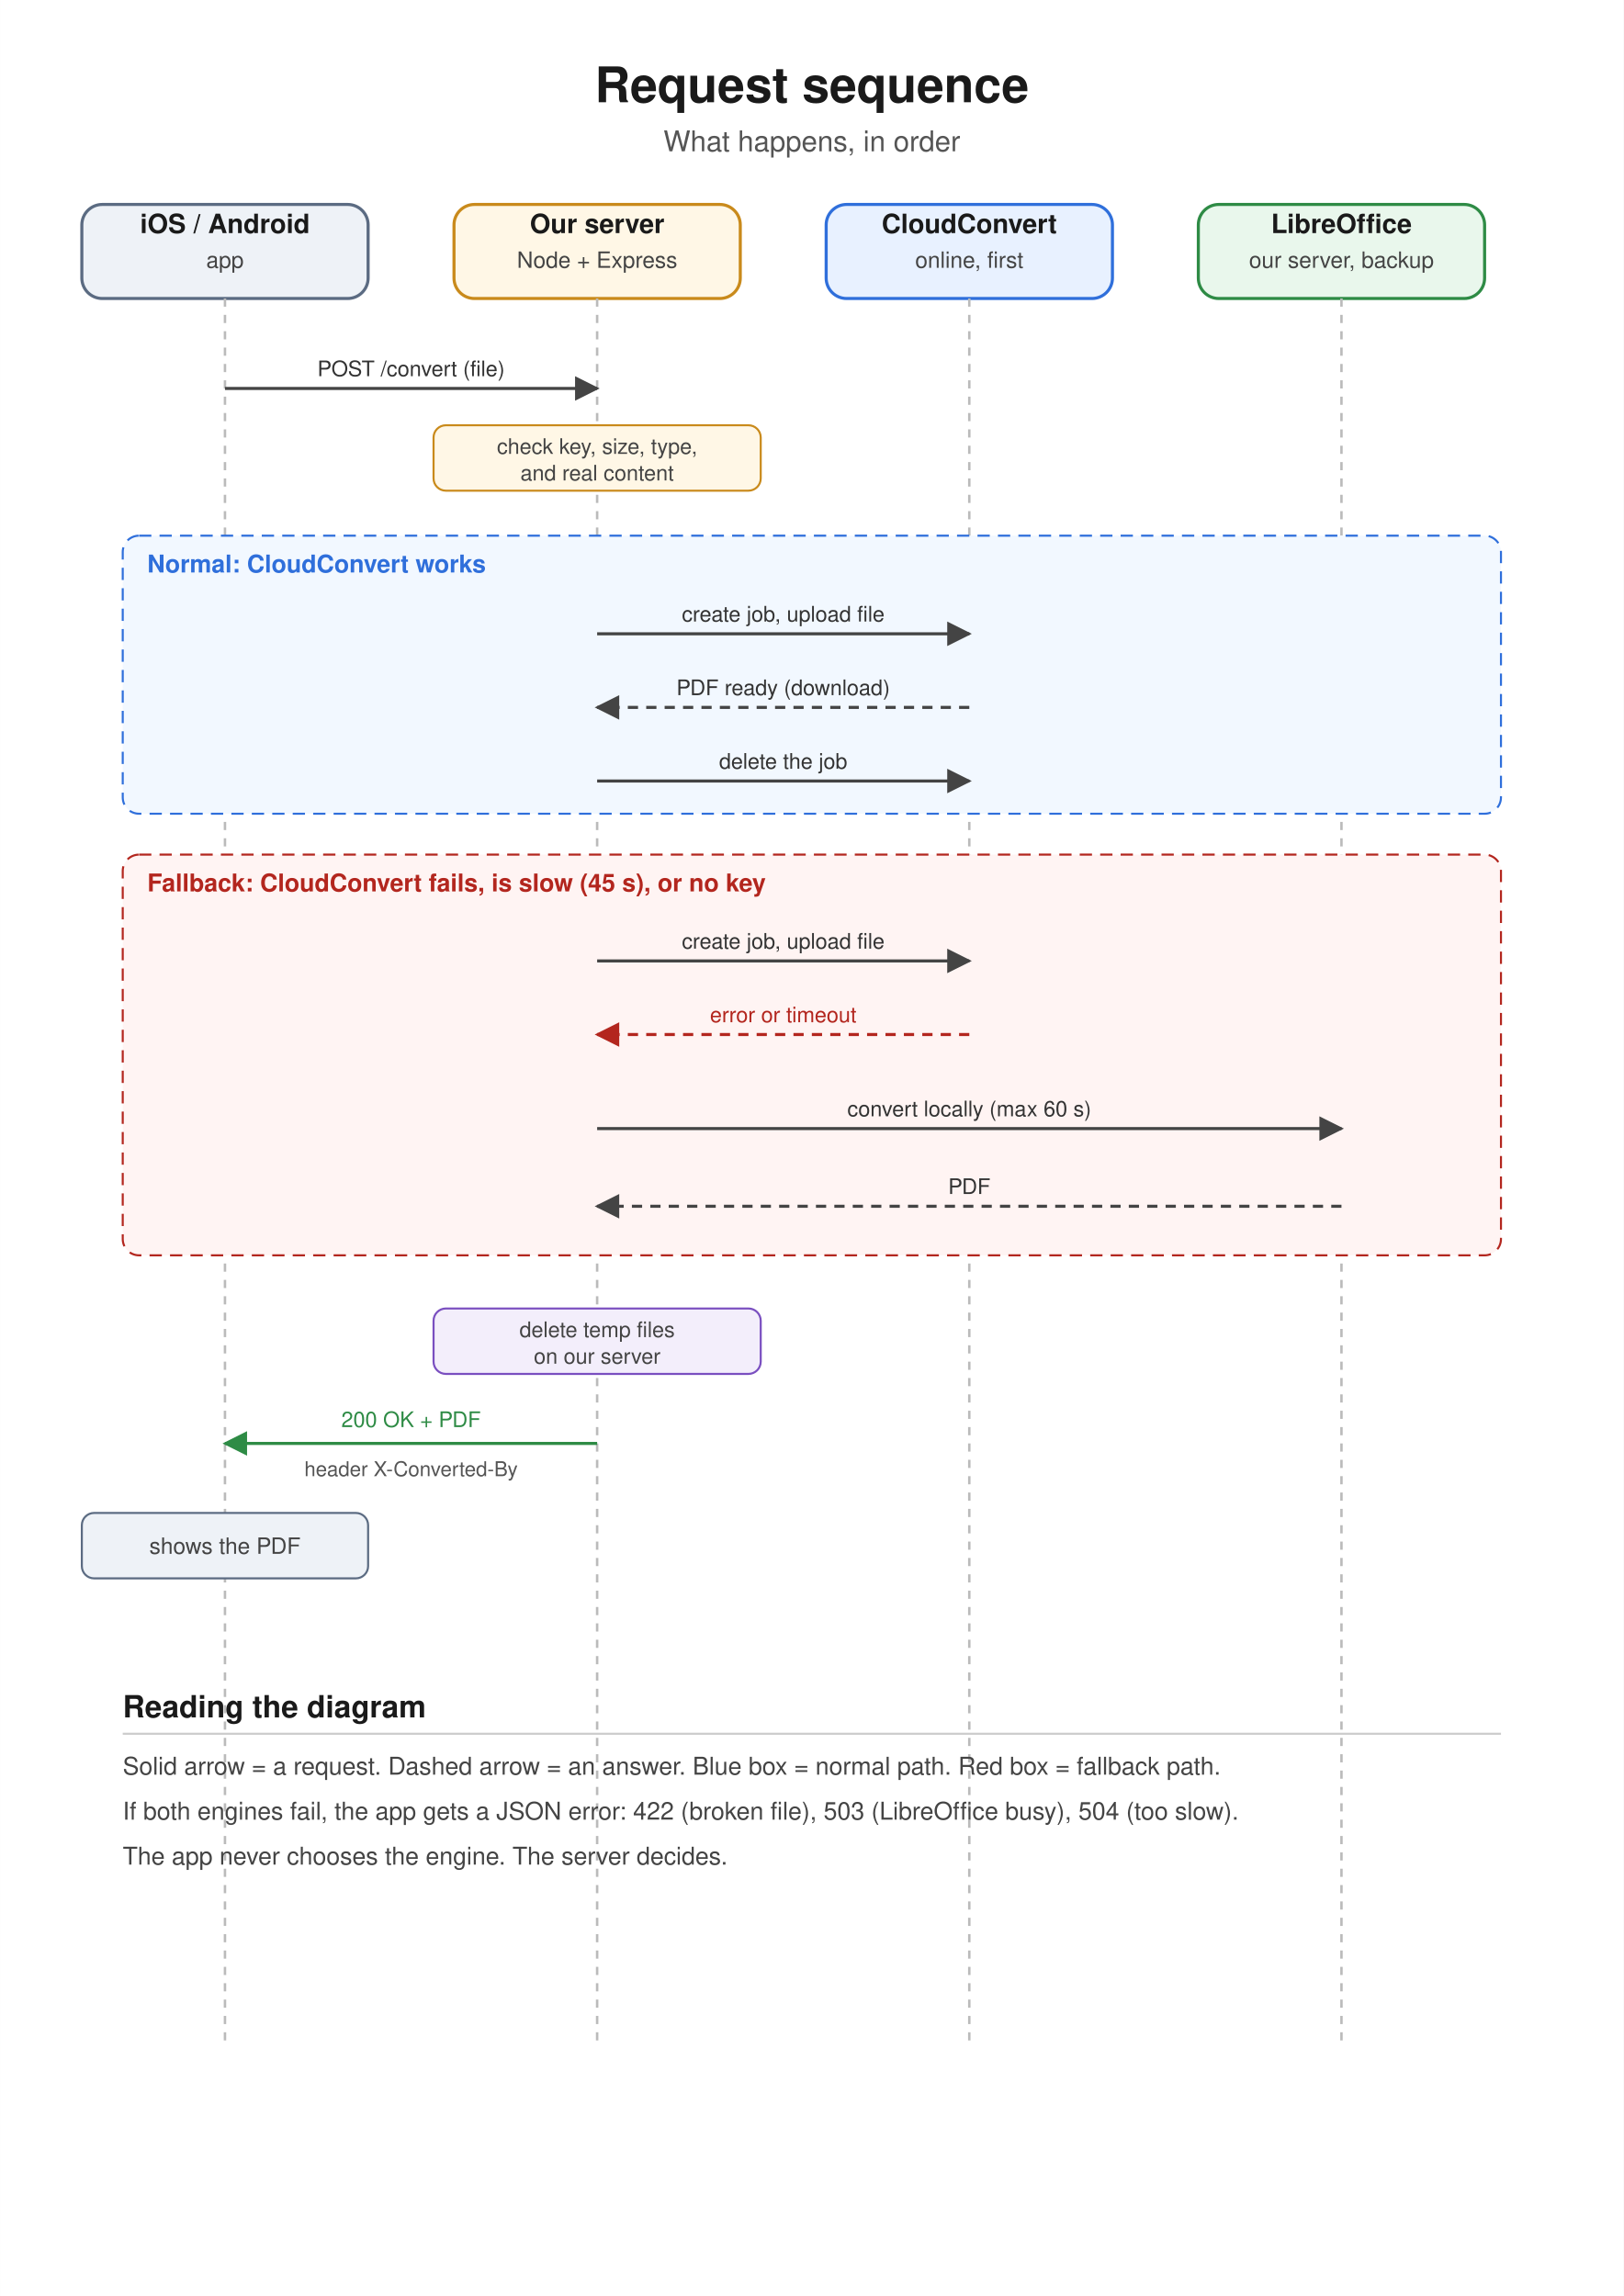
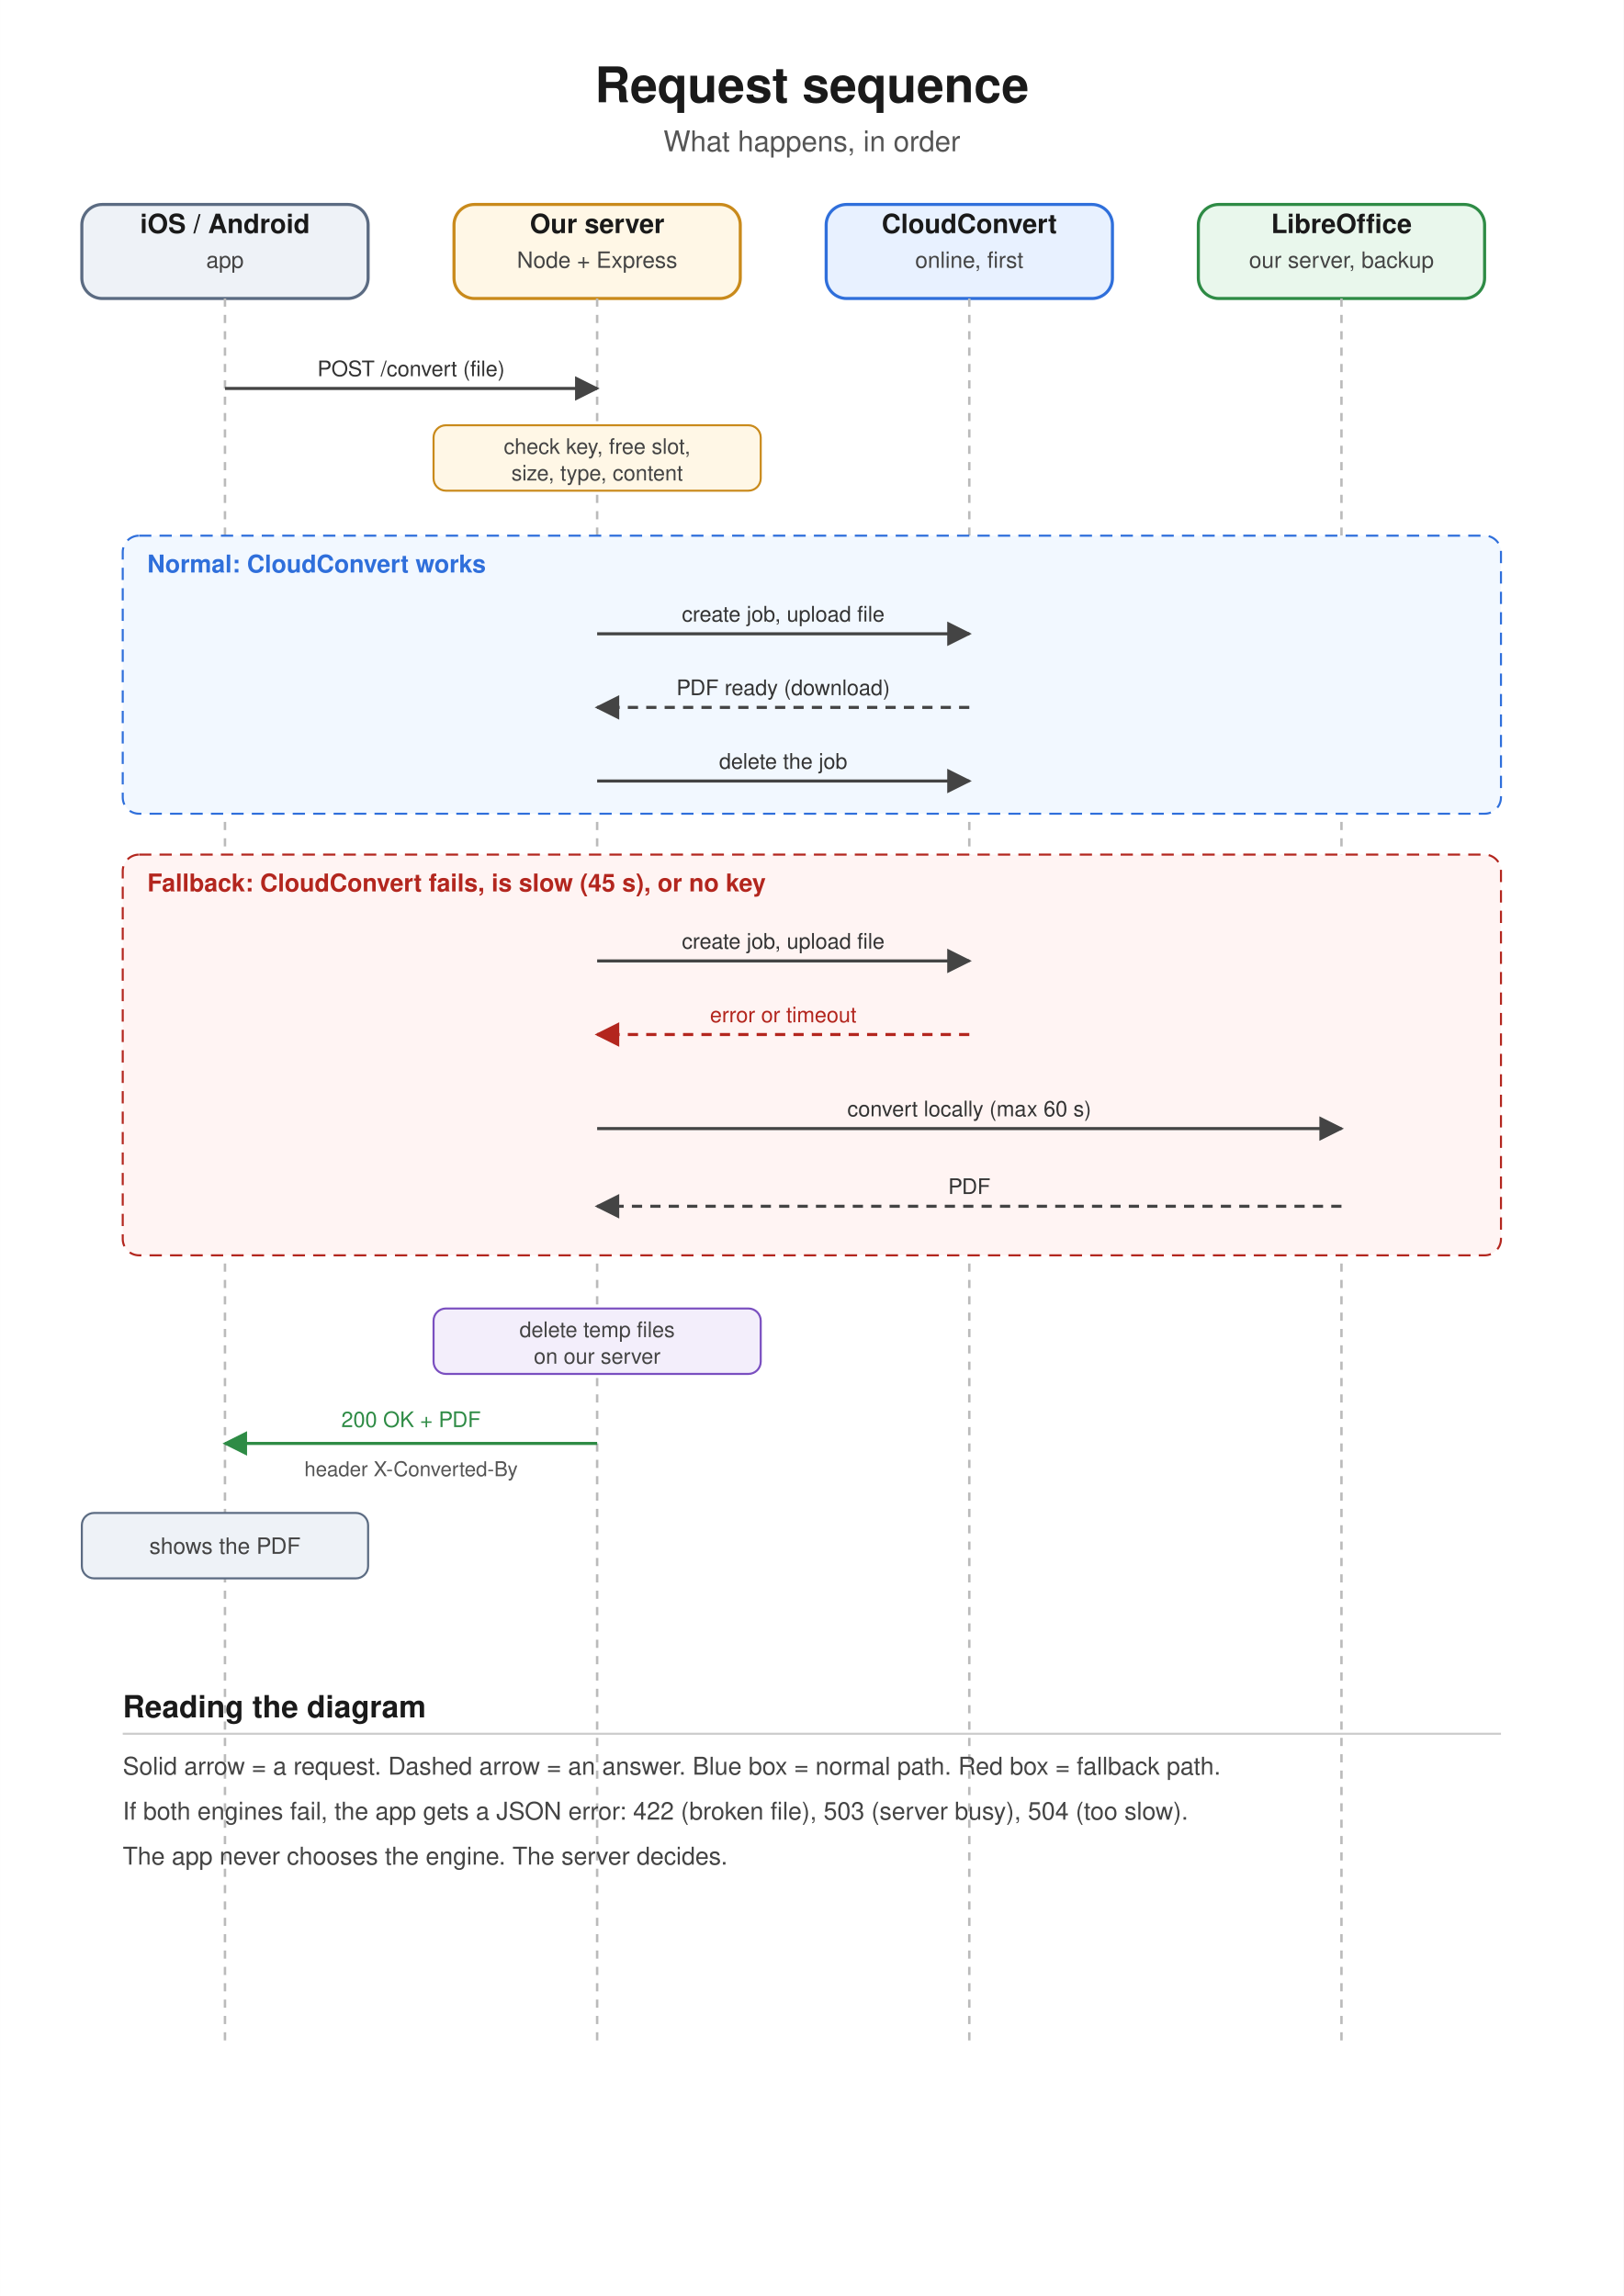
<svg xmlns="http://www.w3.org/2000/svg" width="210mm" height="297mm" viewBox="0 0 794 1123" font-family="Helvetica, Arial, sans-serif">
  <defs>
    <marker id="ar" viewBox="0 0 10 10" refX="9" refY="5" markerWidth="8" markerHeight="8" orient="auto">
      <path d="M0,0 L10,5 L0,10 z" fill="context-stroke" />
    </marker>
    <marker id="a1" viewBox="0 0 10 10" refX="9" refY="5" markerWidth="8" markerHeight="8" orient="auto">
      <path d="M0,0 L10,5 L0,10 z" fill="#444" />
    </marker>
    <marker id="a2" viewBox="0 0 10 10" refX="9" refY="5" markerWidth="8" markerHeight="8" orient="auto">
      <path d="M0,0 L10,5 L0,10 z" fill="#b3261e" />
    </marker>
    <marker id="a3" viewBox="0 0 10 10" refX="9" refY="5" markerWidth="8" markerHeight="8" orient="auto">
      <path d="M0,0 L10,5 L0,10 z" fill="#2e8b45" />
    </marker>
  </defs>
  <rect width="794" height="1123" fill="#fff" />
  <text x="397" y="50" text-anchor="middle" font-size="24" font-weight="bold" fill="#1a1a1a">Request sequence</text>
  <text x="397" y="74" text-anchor="middle" font-size="14" font-weight="normal" fill="#555">What happens, in order</text>
  <rect x="40" y="100" width="140" height="46" rx="10" fill="#eef2f7" stroke="#5b6b82" stroke-width="1.5" />
  <text x="110.0" y="114.0" text-anchor="middle" font-size="13" font-weight="bold" fill="#1a1a1a">iOS / Android</text>
  <text x="110.0" y="131.0" text-anchor="middle" font-size="11" font-weight="normal" fill="#444">app</text>
  <line x1="110" y1="146" x2="110" y2="1000" stroke="#bbb" stroke-width="1.2" stroke-dasharray="4 4" />
  <rect x="222" y="100" width="140" height="46" rx="10" fill="#fff7e6" stroke="#c98a1b" stroke-width="1.5" />
  <text x="292.0" y="114.0" text-anchor="middle" font-size="13" font-weight="bold" fill="#1a1a1a">Our server</text>
  <text x="292.0" y="131.0" text-anchor="middle" font-size="11" font-weight="normal" fill="#444">Node + Express</text>
  <line x1="292" y1="146" x2="292" y2="1000" stroke="#bbb" stroke-width="1.2" stroke-dasharray="4 4" />
  <rect x="404" y="100" width="140" height="46" rx="10" fill="#e8f1ff" stroke="#2f6fdb" stroke-width="1.5" />
  <text x="474.0" y="114.0" text-anchor="middle" font-size="13" font-weight="bold" fill="#1a1a1a">CloudConvert</text>
  <text x="474.0" y="131.0" text-anchor="middle" font-size="11" font-weight="normal" fill="#444">online, first</text>
  <line x1="474" y1="146" x2="474" y2="1000" stroke="#bbb" stroke-width="1.2" stroke-dasharray="4 4" />
  <rect x="586" y="100" width="140" height="46" rx="10" fill="#e9f7ec" stroke="#2e8b45" stroke-width="1.5" />
  <text x="656.0" y="114.0" text-anchor="middle" font-size="13" font-weight="bold" fill="#1a1a1a">LibreOffice</text>
  <text x="656.0" y="131.0" text-anchor="middle" font-size="11" font-weight="normal" fill="#444">our server, backup</text>
  <line x1="656" y1="146" x2="656" y2="1000" stroke="#bbb" stroke-width="1.2" stroke-dasharray="4 4" />
  <line x1="110" y1="190" x2="292" y2="190" stroke="#444" stroke-width="1.5" marker-end="url(#a1)" />
  <text x="201.0" y="184" text-anchor="middle" font-size="10.5" font-weight="normal" fill="#333">POST /convert (file)</text>
  <rect x="212" y="208" width="160" height="32" rx="6" fill="#fff7e6" stroke="#c98a1b" />
-   <text x="292" y="222" text-anchor="middle" font-size="10.5" font-weight="normal" fill="#444">check key, size, type,</text>
-   <text x="292" y="235" text-anchor="middle" font-size="10.5" font-weight="normal" fill="#444">and real content</text>
+   <text x="292" y="222" text-anchor="middle" font-size="10.5" font-weight="normal" fill="#444">check key, free slot,</text>
+   <text x="292" y="235" text-anchor="middle" font-size="10.5" font-weight="normal" fill="#444">size, type, content</text>
  <rect x="60" y="262" width="674" height="136" rx="8" fill="#f2f8ff" stroke="#2f6fdb" stroke-dasharray="6 4" />
  <text x="72" y="280" text-anchor="start" font-size="12" font-weight="bold" fill="#2f6fdb">Normal: CloudConvert works</text>
  <line x1="292" y1="310" x2="474" y2="310" stroke="#444" stroke-width="1.5" marker-end="url(#a1)" />
  <text x="383.0" y="304" text-anchor="middle" font-size="10.5" font-weight="normal" fill="#333">create job, upload file</text>
  <line x1="474" y1="346" x2="292" y2="346" stroke="#444" stroke-width="1.5" stroke-dasharray="5 4" marker-end="url(#a1)" />
  <text x="383.0" y="340" text-anchor="middle" font-size="10.5" font-weight="normal" fill="#333">PDF ready (download)</text>
  <line x1="292" y1="382" x2="474" y2="382" stroke="#444" stroke-width="1.5" marker-end="url(#a1)" />
  <text x="383.0" y="376" text-anchor="middle" font-size="10.5" font-weight="normal" fill="#333">delete the job</text>
  <rect x="60" y="418" width="674" height="196" rx="8" fill="#fff4f3" stroke="#b3261e" stroke-dasharray="6 4" />
  <text x="72" y="436" text-anchor="start" font-size="12" font-weight="bold" fill="#b3261e">Fallback: CloudConvert fails, is slow (45 s), or no key</text>
  <line x1="292" y1="470" x2="474" y2="470" stroke="#444" stroke-width="1.5" marker-end="url(#a1)" />
  <text x="383.0" y="464" text-anchor="middle" font-size="10.5" font-weight="normal" fill="#333">create job, upload file</text>
  <line x1="474" y1="506" x2="292" y2="506" stroke="#b3261e" stroke-width="1.5" stroke-dasharray="5 4" marker-end="url(#a2)" />
  <text x="383.0" y="500" text-anchor="middle" font-size="10.5" font-weight="normal" fill="#b3261e">error or timeout</text>
  <line x1="292" y1="552" x2="656" y2="552" stroke="#444" stroke-width="1.5" marker-end="url(#a1)" />
  <text x="474.0" y="546" text-anchor="middle" font-size="10.5" font-weight="normal" fill="#333">convert locally (max 60 s)</text>
  <line x1="656" y1="590" x2="292" y2="590" stroke="#444" stroke-width="1.5" stroke-dasharray="5 4" marker-end="url(#a1)" />
  <text x="474.0" y="584" text-anchor="middle" font-size="10.5" font-weight="normal" fill="#333">PDF</text>
  <rect x="212" y="640" width="160" height="32" rx="6" fill="#f3eefb" stroke="#7a4fc0" />
  <text x="292" y="654" text-anchor="middle" font-size="10.5" font-weight="normal" fill="#444">delete temp files</text>
  <text x="292" y="667" text-anchor="middle" font-size="10.5" font-weight="normal" fill="#444">on our server</text>
  <line x1="292" y1="706" x2="110" y2="706" stroke="#2e8b45" stroke-width="1.5" marker-end="url(#a3)" />
  <text x="201" y="698" text-anchor="middle" font-size="10.5" font-weight="normal" fill="#2e8b45">200 OK + PDF</text>
  <text x="201" y="722" text-anchor="middle" font-size="10" font-weight="normal" fill="#555">header X-Converted-By</text>
  <rect x="40" y="740" width="140" height="32" rx="6" fill="#eef2f7" stroke="#5b6b82" />
  <text x="110" y="760" text-anchor="middle" font-size="11" font-weight="normal" fill="#444">shows the PDF</text>
  <text x="60" y="840" text-anchor="start" font-size="15" font-weight="bold" fill="#1a1a1a">Reading the diagram</text>
  <line x1="60" y1="848" x2="734" y2="848" stroke="#ccc" />
  <text x="60" y="868" text-anchor="start" font-size="12" font-weight="normal" fill="#444">Solid arrow = a request.  Dashed arrow = an answer.  Blue box = normal path.  Red box = fallback path.</text>
-   <text x="60" y="890" text-anchor="start" font-size="12" font-weight="normal" fill="#444">If both engines fail, the app gets a JSON error: 422 (broken file), 503 (LibreOffice busy), 504 (too slow).</text>
+   <text x="60" y="890" text-anchor="start" font-size="12" font-weight="normal" fill="#444">If both engines fail, the app gets a JSON error: 422 (broken file), 503 (server busy), 504 (too slow).</text>
  <text x="60" y="912" text-anchor="start" font-size="12" font-weight="normal" fill="#444">The app never chooses the engine. The server decides.</text>
</svg>
